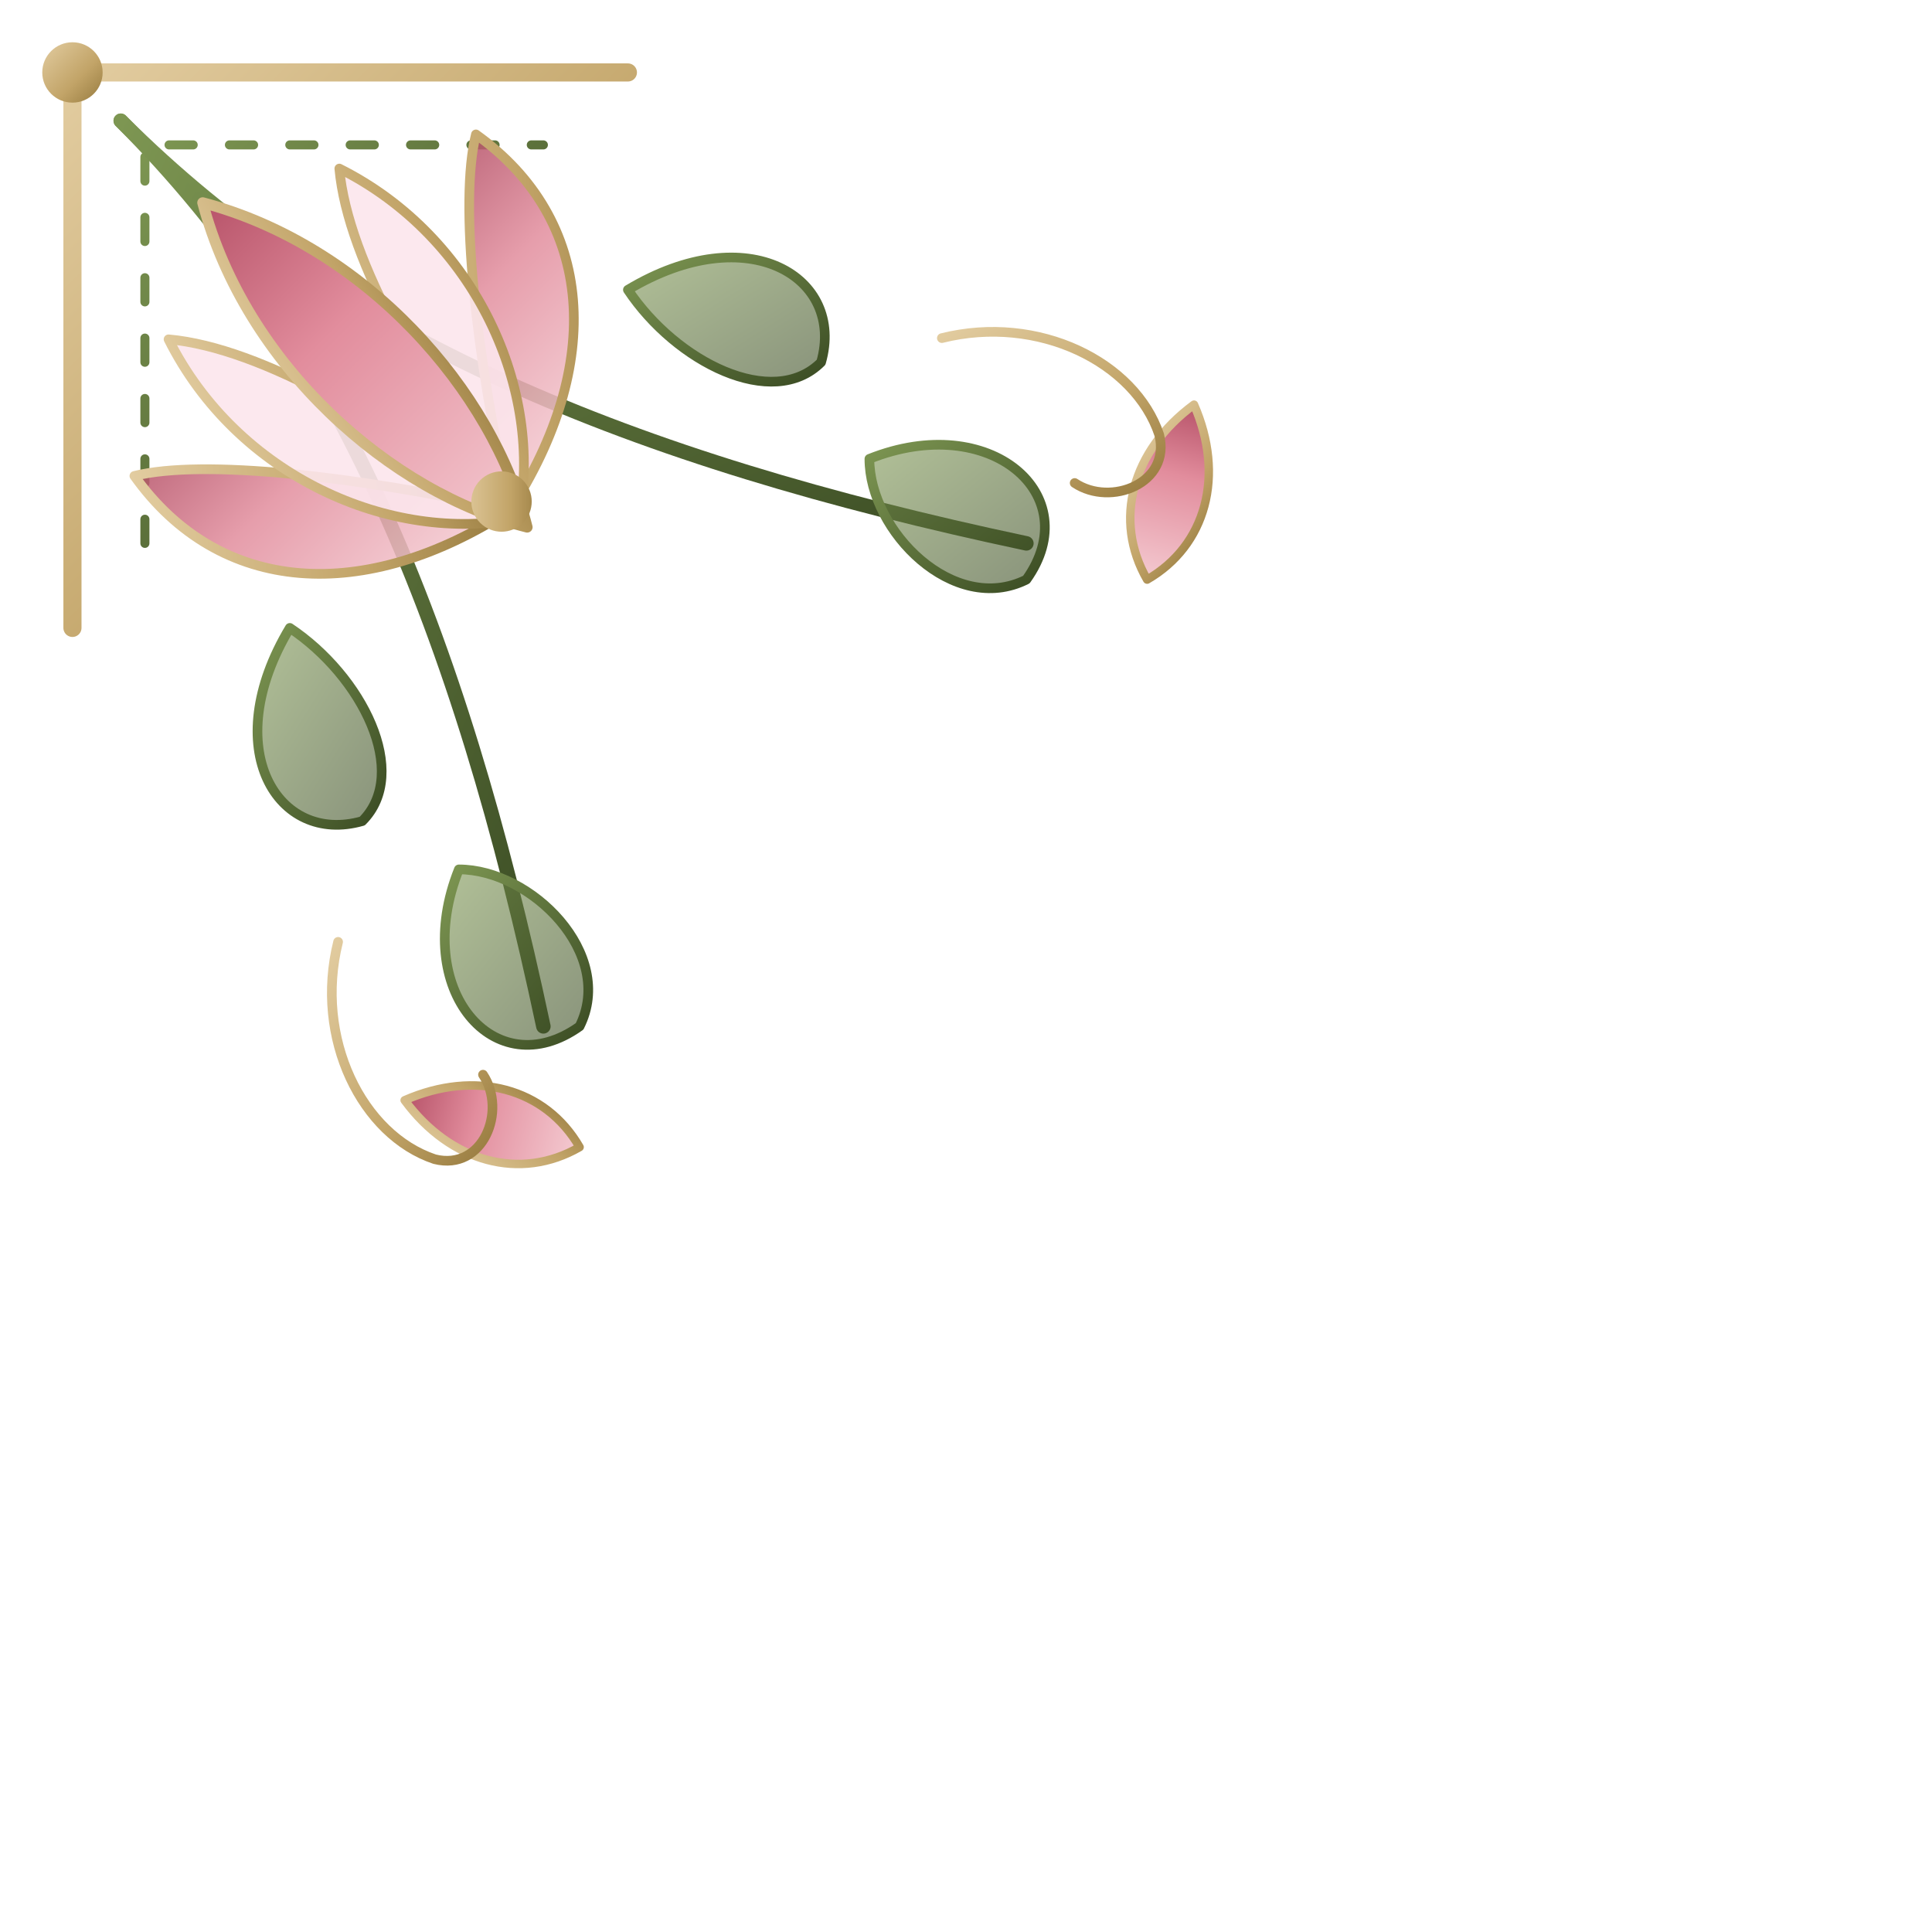
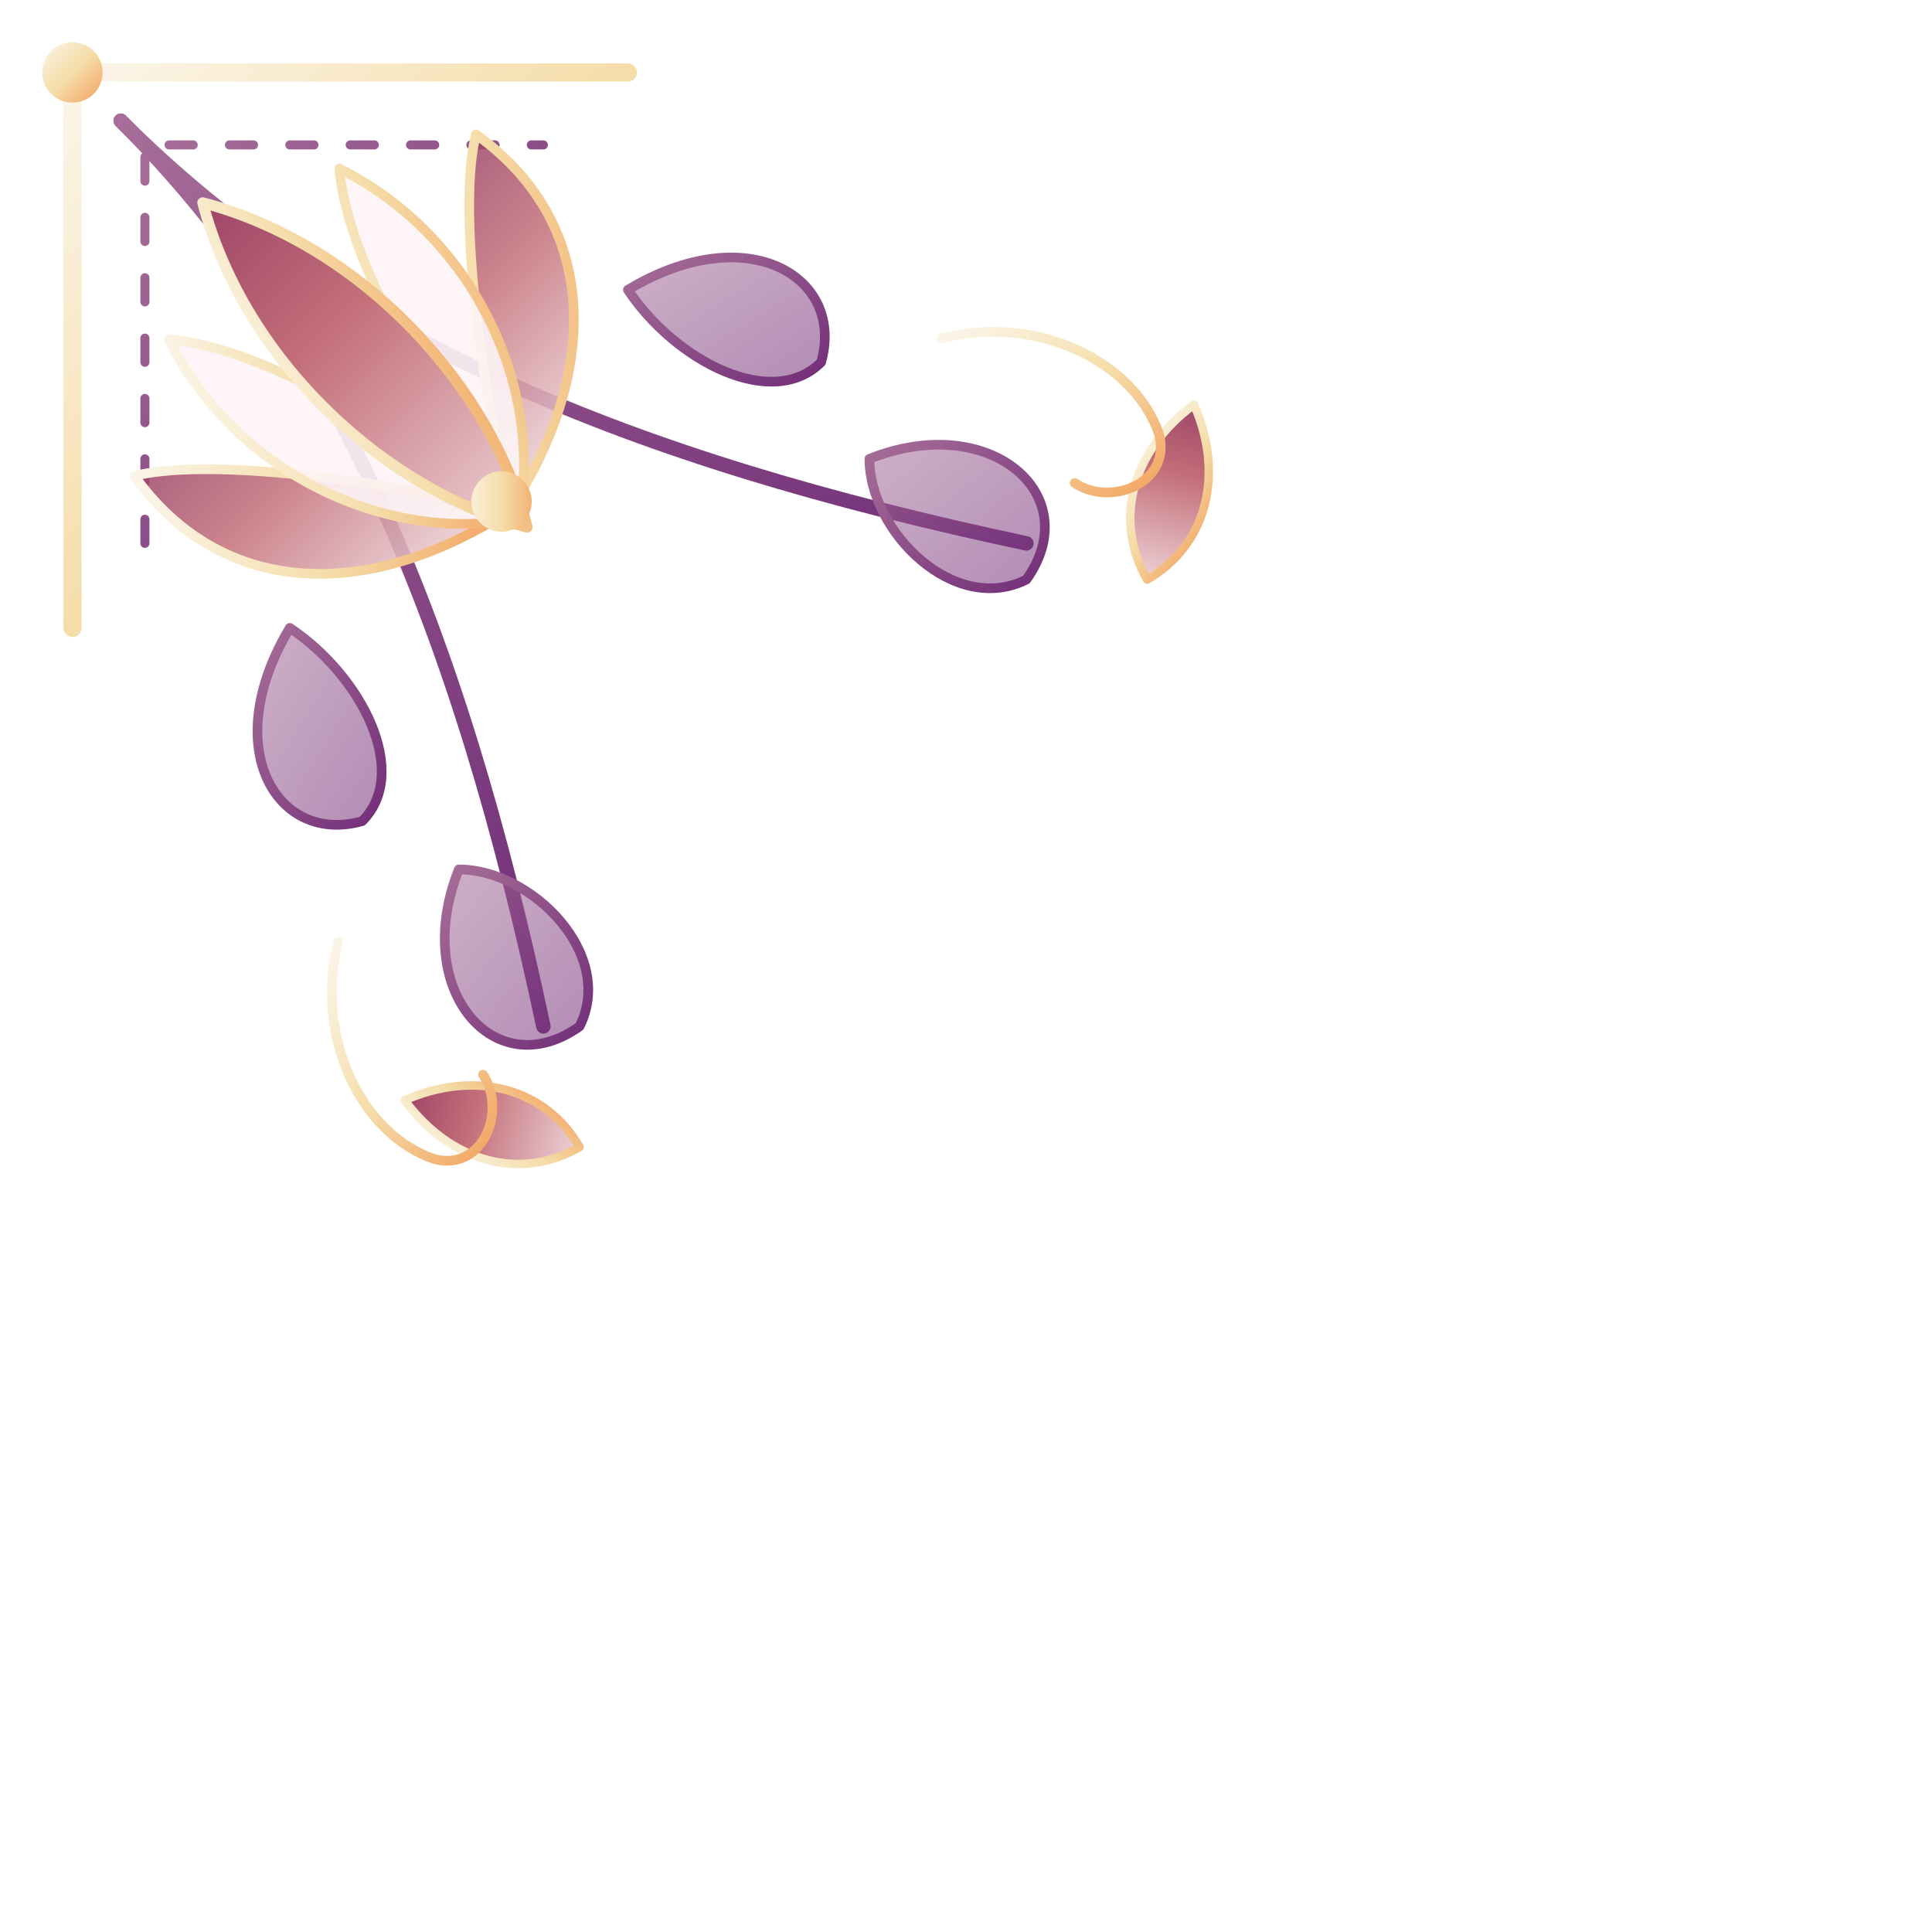
<svg xmlns="http://www.w3.org/2000/svg" viewBox="0 0 160 160" width="100%" height="100%">
  <defs>
    <linearGradient id="cornerGold" x1="0%" y1="0%" x2="100%" y2="100%">
-       <stop offset="0%" stop-color="#E2CCA0" />
-       <stop offset="60%" stop-color="#C2A468" />
-       <stop offset="100%" stop-color="#967A3E" />
+       <stop offset="0%" stop-color="#FBF6EA" />
+       <stop offset="50%" stop-color="#F5DDA9" />
+       <stop offset="100%" stop-color="#F2A25F" />
    </linearGradient>
    <linearGradient id="cornerOlive" x1="0%" y1="0%" x2="100%" y2="100%">
-       <stop offset="0%" stop-color="#7D9652" />
-       <stop offset="100%" stop-color="#3A4B23" />
+       <stop offset="0%" stop-color="#A66E98" />
+       <stop offset="100%" stop-color="#722E78" />
    </linearGradient>
    <linearGradient id="cornerPink" x1="0%" y1="100%" x2="0%" y2="0%">
-       <stop offset="0%" stop-color="#F4CAD1" />
-       <stop offset="60%" stop-color="#E28D9D" />
-       <stop offset="100%" stop-color="#B75369" />
+       <stop offset="0%" stop-color="#ECD2D6" />
+       <stop offset="60%" stop-color="#C4707A" />
+       <stop offset="100%" stop-color="#9E4568" />
    </linearGradient>
  </defs>
  <g fill="none" stroke-linecap="round" stroke-linejoin="round">
    <path d="M 6 52 L 6 6 L 52 6" stroke="url(#cornerGold)" stroke-width="1.5" />
    <path d="M 12 45 L 12 12 L 45 12" stroke="url(#cornerOlive)" stroke-width="0.75" stroke-dasharray="2 3" />
    <circle cx="6" cy="6" r="2.5" fill="url(#cornerGold)" />
    <path d="M 10 10 C 28 28, 52 38, 85 45" stroke="url(#cornerOlive)" stroke-width="1.2" />
    <path d="M 10 10 C 28 28, 38 52, 45 85" stroke="url(#cornerOlive)" stroke-width="1.2" />
    <g transform="translate(38, 38) rotate(-45)">
      <path d="M 0 6 C -14 3, -22 -6, -20 -18 C -15 -15, -7 -5, 0 6 Z" fill="url(#cornerPink)" fill-opacity="0.85" stroke="url(#cornerGold)" stroke-width="0.8" />
      <path d="M 0 6 C 14 3, 22 -6, 20 -18 C 15 -15, 7 -5, 0 6 Z" fill="url(#cornerPink)" fill-opacity="0.85" stroke="url(#cornerGold)" stroke-width="0.8" />
-       <path d="M 0 7 C -9 1, -14 -12, -10 -24 C -5 -18, -2 -6, 0 7 Z" fill="#FCE6EC" fill-opacity="0.9" stroke="url(#cornerGold)" stroke-width="0.8" />
-       <path d="M 0 7 C 9 1, 14 -12, 10 -24 C 5 -18, 2 -6, 0 7 Z" fill="#FCE6EC" fill-opacity="0.9" stroke="url(#cornerGold)" stroke-width="0.8" />
+       <path d="M 0 7 C -9 1, -14 -12, -10 -24 C -5 -18, -2 -6, 0 7 Z" fill="#FDF4F6" fill-opacity="0.9" stroke="url(#cornerGold)" stroke-width="0.8" />
+       <path d="M 0 7 C 9 1, 14 -12, 10 -24 C 5 -18, 2 -6, 0 7 Z" fill="#FDF4F6" fill-opacity="0.9" stroke="url(#cornerGold)" stroke-width="0.8" />
      <path d="M 0 8 C -6 -2, -7 -18, 0 -30 C 7 -18, 6 -2, 0 8 Z" fill="url(#cornerPink)" stroke="url(#cornerGold)" stroke-width="0.9" />
      <circle cx="0" cy="5" r="2.5" fill="url(#cornerGold)" />
    </g>
-     <path d="M 52 24 C 62 18 70 23 68 30 C 64 34 56 30 52 24 Z" fill="url(#cornerOlive)" fill-opacity="0.6" stroke="url(#cornerOlive)" stroke-width="0.8" />
-     <path d="M 24 52 C 18 62 23 70 30 68 C 34 64 30 56 24 52 Z" fill="url(#cornerOlive)" fill-opacity="0.6" stroke="url(#cornerOlive)" stroke-width="0.8" />
-     <path d="M 72 38 C 82 34 90 41 85 48 C 79 51 72 44 72 38 Z" fill="url(#cornerOlive)" fill-opacity="0.6" stroke="url(#cornerOlive)" stroke-width="0.8" />
-     <path d="M 38 72 C 34 82 41 90 48 85 C 51 79 44 72 38 72 Z" fill="url(#cornerOlive)" fill-opacity="0.6" stroke="url(#cornerOlive)" stroke-width="0.8" />
+     <path d="M 52 24 C 62 18 70 23 68 30 C 64 34 56 30 52 24 Z" fill="url(#cornerOlive)" fill-opacity="0.55" stroke="url(#cornerOlive)" stroke-width="0.8" />
+     <path d="M 24 52 C 18 62 23 70 30 68 C 34 64 30 56 24 52 Z" fill="url(#cornerOlive)" fill-opacity="0.55" stroke="url(#cornerOlive)" stroke-width="0.8" />
+     <path d="M 72 38 C 82 34 90 41 85 48 C 79 51 72 44 72 38 Z" fill="url(#cornerOlive)" fill-opacity="0.55" stroke="url(#cornerOlive)" stroke-width="0.8" />
+     <path d="M 38 72 C 34 82 41 90 48 85 C 51 79 44 72 38 72 Z" fill="url(#cornerOlive)" fill-opacity="0.55" stroke="url(#cornerOlive)" stroke-width="0.8" />
    <g transform="translate(95, 48) rotate(15)">
      <path d="M 0 0 C -4 -4, -4 -10, 0 -15 C 4 -10, 4 -4, 0 0 Z" fill="url(#cornerPink)" stroke="url(#cornerGold)" stroke-width="0.7" />
    </g>
    <g transform="translate(48, 95) rotate(-75)">
      <path d="M 0 0 C -4 -4, -4 -10, 0 -15 C 4 -10, 4 -4, 0 0 Z" fill="url(#cornerPink)" stroke="url(#cornerGold)" stroke-width="0.7" />
    </g>
    <path d="M 78 28 C 86 26 94 30 96 36 C 97 40 92 42 89 40" stroke="url(#cornerGold)" stroke-width="0.8" />
    <path d="M 28 78 C 26 86 30 94 36 96 C 40 97 42 92 40 89" stroke="url(#cornerGold)" stroke-width="0.8" />
  </g>
</svg>
